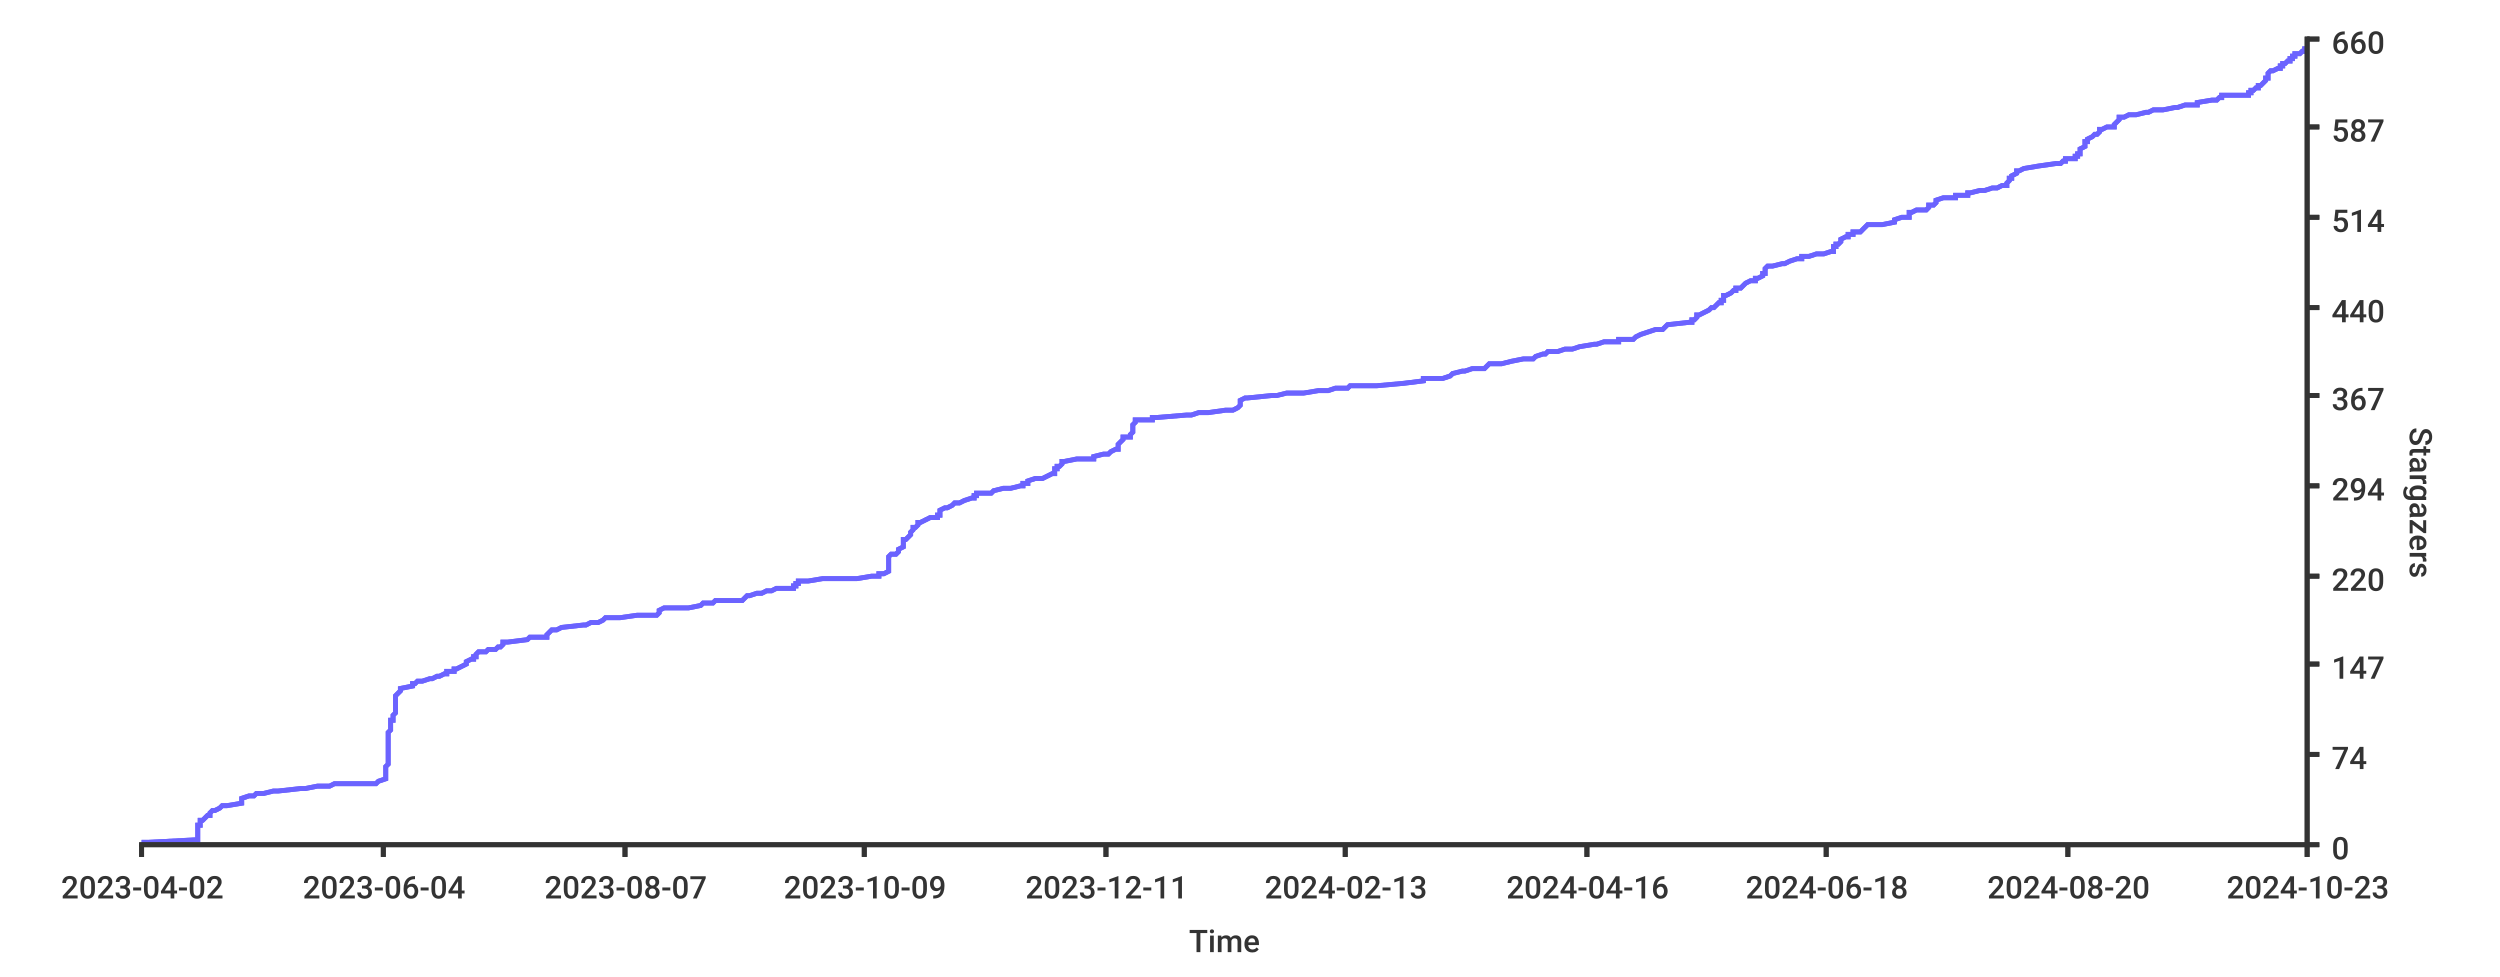
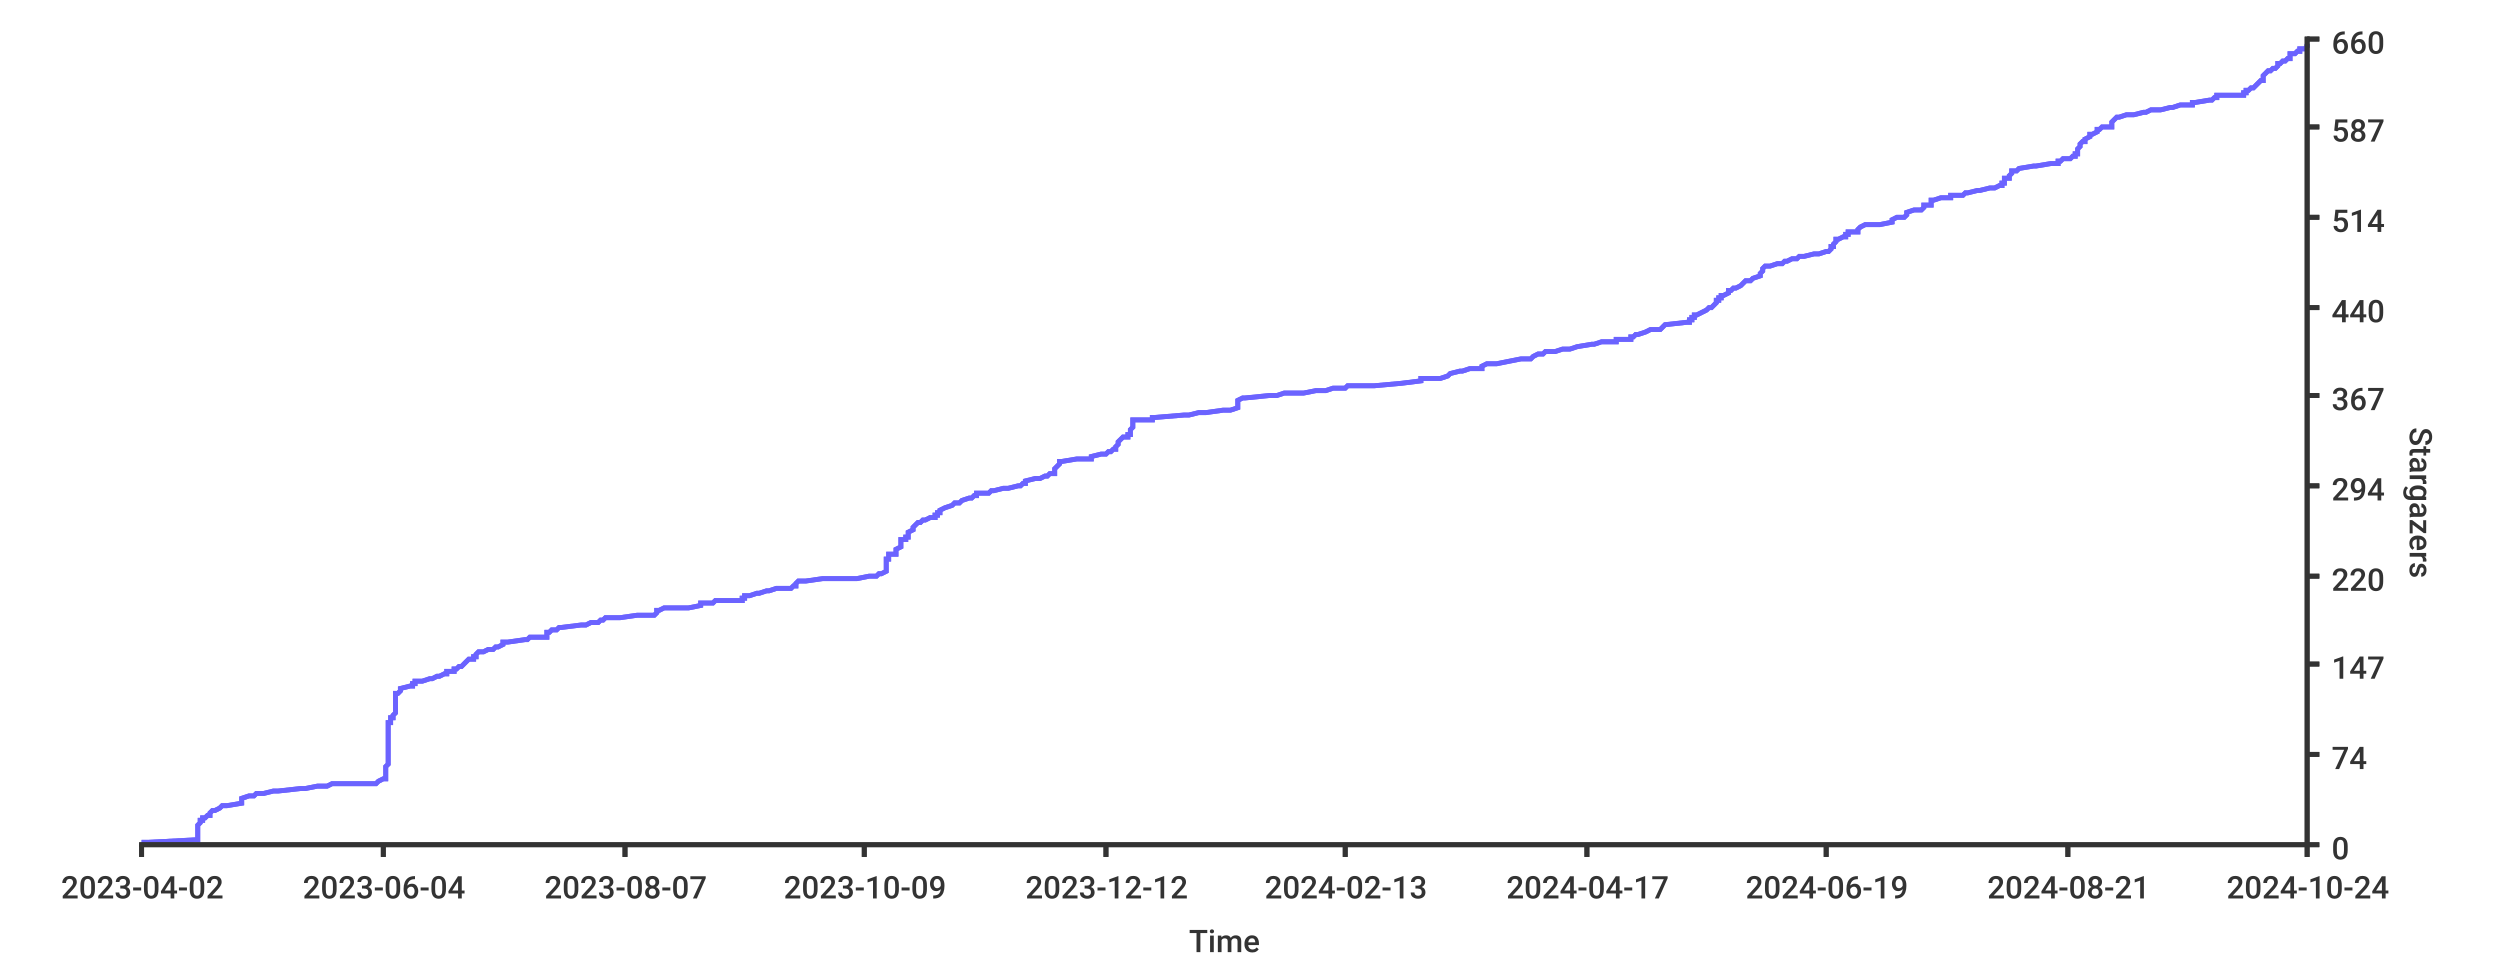
<svg xmlns="http://www.w3.org/2000/svg" width="1024px" height="400px">
  <style type="text/css">
path { fill: none; stroke: rgb(51,51,51); }
path.series { stroke: #6b63ff; }
rect.background { fill: rgb(255,255,255); stroke: none; }

text {
	stroke-width: 0;
	stroke: none;
	fill: rgba(51,51,51,1.0);
	font-size: 12.8px;
	font-family: 'Roboto Medium', sans-serif;
}
</style>
-   <rect class="background" rx="8" x="0" y="0" width="1024px" height="400px" />
-   <rect x="0" y="0" width="1024px" height="400px" class="background" rx="8" />
-   <path stroke-width="2" class="series" d="M 58 345 L 61 345 L 80 344 L 81 344 L 81 343 L 81 343 L 81 342 L 81 342 L 81 341 L 81 341 L 81 340 L 81 340 L 81 339 L 81 339 L 81 338 L 82 338 L 82 337 L 82 337 L 82 336 L 83 336 L 84 335 L 84 335 L 85 334 L 86 334 L 86 333 L 86 333 L 87 332 L 88 332 L 90 331 L 90 331 L 91 330 L 93 330 L 99 329 L 99 329 L 99 328 L 99 328 L 99 327 L 99 327 L 102 326 L 104 326 L 105 325 L 108 325 L 112 324 L 114 324 L 123 323 L 125 323 L 130 322 L 135 322 L 137 321 L 154 321 L 155 320 L 155 320 L 158 319 L 158 319 L 158 318 L 158 318 L 158 317 L 158 317 L 158 316 L 158 316 L 158 315 L 158 315 L 158 314 L 158 314 L 159 313 L 159 313 L 159 312 L 159 312 L 159 311 L 159 311 L 159 310 L 159 310 L 159 309 L 159 309 L 159 308 L 159 308 L 159 307 L 159 307 L 159 306 L 159 306 L 159 305 L 159 305 L 159 304 L 159 304 L 159 303 L 159 303 L 159 302 L 159 302 L 159 301 L 159 301 L 159 300 L 159 300 L 160 299 L 160 299 L 160 298 L 160 298 L 160 297 L 160 296 L 160 296 L 160 296 L 160 295 L 161 295 L 161 294 L 161 294 L 161 293 L 161 293 L 162 292 L 162 292 L 162 291 L 162 291 L 162 290 L 162 290 L 162 289 L 162 289 L 162 288 L 162 288 L 162 287 L 162 286 L 162 286 L 162 286 L 162 285 L 162 285 L 163 284 L 163 284 L 164 283 L 164 283 L 164 282 L 164 282 L 169 281 L 169 281 L 169 280 L 170 280 L 171 279 L 173 279 L 176 278 L 177 278 L 179 277 L 180 277 L 182 276 L 183 276 L 183 275 L 186 275 L 186 274 L 187 274 L 189 273 L 189 273 L 191 272 L 191 272 L 191 271 L 191 271 L 193 270 L 194 270 L 194 269 L 195 269 L 195 268 L 195 268 L 196 267 L 199 267 L 200 266 L 203 266 L 204 265 L 205 265 L 206 264 L 206 264 L 206 263 L 208 263 L 216 262 L 216 262 L 217 261 L 224 261 L 224 260 L 224 260 L 225 259 L 225 259 L 226 258 L 228 258 L 230 257 L 230 257 L 239 256 L 240 256 L 242 255 L 245 255 L 247 254 L 247 254 L 248 253 L 254 253 L 261 252 L 269 252 L 270 251 L 270 250 L 270 250 L 270 250 L 272 249 L 282 249 L 287 248 L 288 247 L 291 247 L 292 247 L 293 246 L 304 246 L 305 245 L 305 245 L 306 244 L 307 244 L 310 243 L 312 243 L 314 242 L 316 242 L 318 241 L 325 241 L 325 240 L 326 240 L 326 239 L 327 239 L 327 238 L 331 238 L 337 237 L 351 237 L 357 236 L 360 236 L 360 235 L 362 235 L 364 234 L 364 234 L 364 233 L 364 233 L 364 232 L 364 232 L 364 231 L 364 230 L 364 230 L 364 230 L 364 229 L 364 229 L 364 228 L 365 227 L 365 227 L 367 227 L 368 226 L 368 226 L 368 225 L 368 225 L 370 224 L 370 224 L 370 223 L 370 223 L 370 222 L 370 222 L 370 221 L 371 221 L 372 220 L 372 220 L 373 219 L 373 219 L 373 218 L 373 218 L 374 217 L 374 217 L 374 216 L 375 216 L 376 215 L 376 215 L 376 214 L 377 214 L 379 213 L 379 213 L 381 212 L 384 212 L 384 211 L 385 211 L 385 210 L 385 210 L 385 209 L 385 209 L 387 208 L 388 208 L 390 207 L 390 207 L 391 206 L 393 206 L 395 205 L 395 205 L 398 204 L 399 204 L 399 203 L 400 203 L 400 202 L 406 202 L 407 201 L 407 201 L 411 200 L 414 200 L 418 199 L 419 199 L 419 198 L 421 198 L 421 197 L 421 197 L 424 196 L 427 196 L 429 195 L 429 195 L 431 194 L 432 194 L 432 193 L 432 193 L 432 192 L 433 192 L 433 191 L 434 191 L 435 190 L 435 190 L 435 189 L 436 189 L 441 188 L 448 188 L 448 187 L 448 187 L 452 186 L 454 186 L 455 185 L 455 185 L 457 184 L 458 184 L 458 183 L 458 183 L 458 182 L 458 182 L 459 181 L 459 181 L 460 180 L 460 180 L 460 179 L 463 179 L 463 178 L 463 178 L 464 177 L 464 177 L 464 176 L 464 176 L 464 175 L 464 175 L 464 174 L 464 174 L 465 173 L 465 172 L 469 172 L 472 172 L 472 171 L 474 171 L 486 170 L 488 170 L 491 169 L 495 169 L 502 168 L 505 168 L 507 167 L 508 166 L 508 166 L 508 166 L 508 165 L 508 165 L 508 164 L 508 164 L 510 163 L 511 163 L 521 162 L 523 162 L 527 161 L 534 161 L 540 160 L 544 160 L 547 159 L 552 159 L 553 158 L 564 158 L 575 157 L 575 157 L 583 156 L 583 155 L 590 155 L 591 155 L 594 154 L 594 154 L 595 153 L 595 153 L 599 152 L 600 152 L 603 151 L 608 151 L 609 150 L 610 149 L 611 149 L 615 149 L 619 148 L 619 148 L 624 147 L 628 147 L 629 146 L 629 146 L 632 145 L 633 145 L 634 144 L 638 144 L 641 143 L 644 143 L 647 142 L 647 142 L 653 141 L 654 141 L 657 140 L 663 140 L 663 139 L 669 139 L 670 138 L 670 138 L 672 137 L 672 137 L 675 136 L 675 136 L 678 135 L 681 135 L 682 134 L 682 134 L 683 133 L 692 132 L 692 132 L 693 132 L 693 131 L 694 131 L 695 130 L 695 130 L 695 129 L 696 129 L 698 128 L 698 128 L 700 127 L 701 126 L 702 126 L 702 126 L 703 125 L 703 125 L 704 124 L 705 124 L 705 123 L 706 123 L 706 122 L 706 122 L 706 121 L 707 121 L 709 120 L 709 120 L 710 119 L 711 119 L 711 118 L 713 118 L 714 117 L 714 117 L 715 116 L 717 115 L 718 115 L 719 115 L 719 114 L 720 114 L 722 113 L 722 113 L 722 112 L 723 112 L 723 111 L 723 111 L 723 110 L 724 109 L 725 109 L 726 109 L 730 108 L 731 108 L 733 107 L 733 107 L 736 106 L 738 106 L 738 105 L 741 105 L 744 104 L 747 104 L 750 103 L 751 103 L 751 102 L 751 102 L 751 101 L 752 101 L 752 100 L 753 100 L 754 99 L 754 98 L 754 98 L 754 98 L 756 97 L 757 97 L 757 96 L 759 96 L 759 95 L 762 95 L 763 94 L 763 94 L 764 93 L 765 92 L 768 92 L 771 92 L 776 91 L 776 91 L 776 90 L 776 90 L 779 89 L 782 89 L 782 88 L 782 88 L 782 87 L 783 87 L 785 86 L 789 86 L 790 85 L 790 85 L 790 84 L 792 84 L 793 83 L 793 83 L 793 82 L 793 82 L 796 81 L 801 81 L 801 80 L 806 80 L 806 79 L 807 79 L 811 78 L 813 78 L 816 77 L 818 77 L 820 76 L 822 76 L 822 75 L 822 75 L 823 74 L 823 74 L 823 73 L 824 73 L 824 72 L 824 72 L 826 71 L 826 71 L 826 70 L 827 70 L 829 69 L 829 69 L 835 68 L 835 68 L 842 67 L 844 67 L 845 66 L 846 66 L 846 65 L 850 65 L 850 64 L 851 64 L 851 63 L 852 63 L 852 62 L 852 62 L 852 61 L 852 61 L 854 60 L 854 60 L 854 59 L 854 59 L 854 58 L 855 58 L 855 57 L 855 57 L 857 56 L 857 56 L 858 55 L 859 55 L 860 54 L 860 54 L 860 53 L 861 53 L 863 52 L 866 52 L 866 51 L 866 51 L 867 50 L 867 50 L 868 49 L 868 49 L 868 48 L 870 48 L 872 47 L 875 47 L 879 46 L 880 46 L 882 45 L 886 45 L 891 44 L 892 44 L 895 43 L 900 43 L 900 42 L 900 42 L 906 41 L 908 41 L 909 40 L 910 40 L 910 39 L 921 39 L 921 38 L 922 38 L 922 37 L 923 37 L 924 36 L 925 36 L 925 35 L 926 35 L 927 34 L 927 34 L 928 33 L 928 33 L 928 32 L 929 32 L 929 31 L 929 31 L 929 30 L 929 30 L 930 29 L 931 29 L 933 28 L 934 28 L 934 27 L 935 27 L 935 26 L 936 26 L 937 25 L 938 25 L 938 24 L 939 24 L 939 23 L 940 23 L 940 22 L 942 22 L 943 21 L 944 21 L 944 20 L 945 20" />
-   <path stroke-width="2" class="series" d="M 58 345 L 61 345 L 80 344 L 81 344 L 81 343 L 81 343 L 81 342 L 81 342 L 81 341 L 81 341 L 81 340 L 81 340 L 81 339 L 81 339 L 81 338 L 82 338 L 82 337 L 82 337 L 82 336 L 83 336 L 84 335 L 84 335 L 85 334 L 86 334 L 86 333 L 86 333 L 87 332 L 88 332 L 90 331 L 90 331 L 91 330 L 93 330 L 99 329 L 99 329 L 99 328 L 99 328 L 99 327 L 99 327 L 102 326 L 104 326 L 105 325 L 108 325 L 112 324 L 114 324 L 123 323 L 125 323 L 130 322 L 135 322 L 137 321 L 154 321 L 155 320 L 155 320 L 158 319 L 158 319 L 158 318 L 158 318 L 158 317 L 158 317 L 158 316 L 158 316 L 158 315 L 158 315 L 158 314 L 158 314 L 159 313 L 159 313 L 159 312 L 159 312 L 159 311 L 159 311 L 159 310 L 159 310 L 159 309 L 159 309 L 159 308 L 159 308 L 159 307 L 159 307 L 159 306 L 159 306 L 159 305 L 159 305 L 159 304 L 159 304 L 159 303 L 159 303 L 159 302 L 159 302 L 159 301 L 159 301 L 159 300 L 159 300 L 160 299 L 160 299 L 160 298 L 160 298 L 160 297 L 160 296 L 160 296 L 160 296 L 160 295 L 161 295 L 161 294 L 161 294 L 161 293 L 161 293 L 162 292 L 162 292 L 162 291 L 162 291 L 162 290 L 162 290 L 162 289 L 162 289 L 162 288 L 162 288 L 162 287 L 162 286 L 162 286 L 162 286 L 162 285 L 162 285 L 163 284 L 163 284 L 164 283 L 164 283 L 164 282 L 164 282 L 169 281 L 169 281 L 169 280 L 170 280 L 171 279 L 173 279 L 176 278 L 177 278 L 179 277 L 180 277 L 182 276 L 183 276 L 183 275 L 186 275 L 186 274 L 187 274 L 189 273 L 189 273 L 191 272 L 191 272 L 191 271 L 191 271 L 193 270 L 194 270 L 194 269 L 195 269 L 195 268 L 195 268 L 196 267 L 199 267 L 200 266 L 203 266 L 204 265 L 205 265 L 206 264 L 206 264 L 206 263 L 208 263 L 216 262 L 216 262 L 217 261 L 224 261 L 224 260 L 224 260 L 225 259 L 225 259 L 226 258 L 228 258 L 230 257 L 230 257 L 239 256 L 240 256 L 242 255 L 245 255 L 247 254 L 247 254 L 248 253 L 254 253 L 261 252 L 269 252 L 270 251 L 270 250 L 270 250 L 270 250 L 272 249 L 282 249 L 287 248 L 288 247 L 291 247 L 292 247 L 293 246 L 304 246 L 305 245 L 305 245 L 306 244 L 307 244 L 310 243 L 312 243 L 314 242 L 316 242 L 318 241 L 325 241 L 325 240 L 326 240 L 326 239 L 327 239 L 327 238 L 331 238 L 337 237 L 351 237 L 357 236 L 360 236 L 360 235 L 362 235 L 364 234 L 364 234 L 364 233 L 364 233 L 364 232 L 364 232 L 364 231 L 364 230 L 364 230 L 364 230 L 364 229 L 364 229 L 364 228 L 365 227 L 365 227 L 367 227 L 368 226 L 368 226 L 368 225 L 368 225 L 370 224 L 370 224 L 370 223 L 370 223 L 370 222 L 370 222 L 370 221 L 371 221 L 372 220 L 372 220 L 373 219 L 373 219 L 373 218 L 373 218 L 374 217 L 374 217 L 374 216 L 375 216 L 376 215 L 376 215 L 376 214 L 377 214 L 379 213 L 379 213 L 381 212 L 384 212 L 384 211 L 385 211 L 385 210 L 385 210 L 385 209 L 385 209 L 387 208 L 388 208 L 390 207 L 390 207 L 391 206 L 393 206 L 395 205 L 395 205 L 398 204 L 399 204 L 399 203 L 400 203 L 400 202 L 406 202 L 407 201 L 407 201 L 411 200 L 414 200 L 418 199 L 419 199 L 419 198 L 421 198 L 421 197 L 421 197 L 424 196 L 427 196 L 429 195 L 429 195 L 431 194 L 432 194 L 432 193 L 432 193 L 432 192 L 433 192 L 433 191 L 434 191 L 435 190 L 435 190 L 435 189 L 436 189 L 441 188 L 448 188 L 448 187 L 448 187 L 452 186 L 454 186 L 455 185 L 455 185 L 457 184 L 458 184 L 458 183 L 458 183 L 458 182 L 458 182 L 459 181 L 459 181 L 460 180 L 460 180 L 460 179 L 463 179 L 463 178 L 463 178 L 464 177 L 464 177 L 464 176 L 464 176 L 464 175 L 464 175 L 464 174 L 464 174 L 465 173 L 465 172 L 469 172 L 472 172 L 472 171 L 474 171 L 486 170 L 488 170 L 491 169 L 495 169 L 502 168 L 505 168 L 507 167 L 508 166 L 508 166 L 508 166 L 508 165 L 508 165 L 508 164 L 508 164 L 510 163 L 511 163 L 521 162 L 523 162 L 527 161 L 534 161 L 540 160 L 544 160 L 547 159 L 552 159 L 553 158 L 564 158 L 575 157 L 575 157 L 583 156 L 583 155 L 590 155 L 591 155 L 594 154 L 594 154 L 595 153 L 595 153 L 599 152 L 600 152 L 603 151 L 608 151 L 609 150 L 610 149 L 611 149 L 615 149 L 619 148 L 619 148 L 624 147 L 628 147 L 629 146 L 629 146 L 632 145 L 633 145 L 634 144 L 638 144 L 641 143 L 644 143 L 647 142 L 647 142 L 653 141 L 654 141 L 657 140 L 663 140 L 663 139 L 669 139 L 670 138 L 670 138 L 672 137 L 672 137 L 675 136 L 675 136 L 678 135 L 681 135 L 682 134 L 682 134 L 683 133 L 692 132 L 692 132 L 693 132 L 693 131 L 694 131 L 695 130 L 695 130 L 695 129 L 696 129 L 698 128 L 698 128 L 700 127 L 701 126 L 702 126 L 702 126 L 703 125 L 703 125 L 704 124 L 705 124 L 705 123 L 706 123 L 706 122 L 706 122 L 706 121 L 707 121 L 709 120 L 709 120 L 710 119 L 711 119 L 711 118 L 713 118 L 714 117 L 714 117 L 715 116 L 717 115 L 718 115 L 719 115 L 719 114 L 720 114 L 722 113 L 722 113 L 722 112 L 723 112 L 723 111 L 723 111 L 723 110 L 724 109 L 725 109 L 726 109 L 730 108 L 731 108 L 733 107 L 733 107 L 736 106 L 738 106 L 738 105 L 741 105 L 744 104 L 747 104 L 750 103 L 751 103 L 751 102 L 751 102 L 751 101 L 752 101 L 752 100 L 753 100 L 754 99 L 754 98 L 754 98 L 754 98 L 756 97 L 757 97 L 757 96 L 759 96 L 759 95 L 762 95 L 763 94 L 763 94 L 764 93 L 765 92 L 768 92 L 771 92 L 776 91 L 776 91 L 776 90 L 776 90 L 779 89 L 782 89 L 782 88 L 782 88 L 782 87 L 783 87 L 785 86 L 789 86 L 790 85 L 790 85 L 790 84 L 792 84 L 793 83 L 793 83 L 793 82 L 793 82 L 796 81 L 801 81 L 801 80 L 806 80 L 806 79 L 807 79 L 811 78 L 813 78 L 816 77 L 818 77 L 820 76 L 822 76 L 822 75 L 822 75 L 823 74 L 823 74 L 823 73 L 824 73 L 824 72 L 824 72 L 826 71 L 826 71 L 826 70 L 827 70 L 829 69 L 829 69 L 835 68 L 835 68 L 842 67 L 844 67 L 845 66 L 846 66 L 846 65 L 850 65 L 850 64 L 851 64 L 851 63 L 852 63 L 852 62 L 852 62 L 852 61 L 852 61 L 854 60 L 854 60 L 854 59 L 854 59 L 854 58 L 855 58 L 855 57 L 855 57 L 857 56 L 857 56 L 858 55 L 859 55 L 860 54 L 860 54 L 860 53 L 861 53 L 863 52 L 866 52 L 866 51 L 866 51 L 867 50 L 867 50 L 868 49 L 868 49 L 868 48 L 870 48 L 872 47 L 875 47 L 879 46 L 880 46 L 882 45 L 886 45 L 891 44 L 892 44 L 895 43 L 900 43 L 900 42 L 900 42 L 906 41 L 908 41 L 909 40 L 910 40 L 910 39 L 921 39 L 921 38 L 922 38 L 922 37 L 923 37 L 924 36 L 925 36 L 925 35 L 926 35 L 927 34 L 927 34 L 928 33 L 928 33 L 928 32 L 929 32 L 929 31 L 929 31 L 929 30 L 929 30 L 930 29 L 931 29 L 933 28 L 934 28 L 934 27 L 935 27 L 935 26 L 936 26 L 937 25 L 938 25 L 938 24 L 939 24 L 939 23 L 940 23 L 940 22 L 942 22 L 943 21 L 944 21 L 944 20 L 945 20" />
+   <rect rx="8" x="0" y="0" width="1024px" height="400px" class="background" />
+   <rect rx="8" x="0" y="0" width="1024px" height="400px" class="background" />
+   <path stroke-width="2" class="series" d="M 58 345 L 61 345 L 80 344 L 81 344 L 81 343 L 81 343 L 81 342 L 81 342 L 81 341 L 81 341 L 81 340 L 81 340 L 81 339 L 81 339 L 81 338 L 81 338 L 82 337 L 82 337 L 82 336 L 83 336 L 83 335 L 84 335 L 85 334 L 86 334 L 86 333 L 86 333 L 87 332 L 88 332 L 90 331 L 90 331 L 91 330 L 93 330 L 99 329 L 99 329 L 99 328 L 99 328 L 99 327 L 99 327 L 102 326 L 104 326 L 105 325 L 108 325 L 112 324 L 114 324 L 123 323 L 125 323 L 130 322 L 134 322 L 136 321 L 154 321 L 155 320 L 155 320 L 157 319 L 158 319 L 158 318 L 158 318 L 158 317 L 158 317 L 158 316 L 158 316 L 158 315 L 158 315 L 158 314 L 158 314 L 159 313 L 159 313 L 159 312 L 159 312 L 159 311 L 159 311 L 159 310 L 159 310 L 159 309 L 159 309 L 159 308 L 159 308 L 159 307 L 159 307 L 159 306 L 159 306 L 159 305 L 159 305 L 159 304 L 159 304 L 159 303 L 159 303 L 159 302 L 159 302 L 159 301 L 159 301 L 159 300 L 159 300 L 159 299 L 159 299 L 159 298 L 159 298 L 159 297 L 159 296 L 160 296 L 160 296 L 160 295 L 160 295 L 160 294 L 161 294 L 161 293 L 161 293 L 162 292 L 162 292 L 162 291 L 162 291 L 162 290 L 162 290 L 162 289 L 162 289 L 162 288 L 162 288 L 162 287 L 162 286 L 162 286 L 162 286 L 162 285 L 162 285 L 162 284 L 163 284 L 164 283 L 164 283 L 164 282 L 164 282 L 168 281 L 169 281 L 169 280 L 170 280 L 170 279 L 173 279 L 176 278 L 177 278 L 179 277 L 180 277 L 182 276 L 183 276 L 183 275 L 186 275 L 186 274 L 187 274 L 188 273 L 189 273 L 190 272 L 190 272 L 191 271 L 191 271 L 192 270 L 194 270 L 194 269 L 195 269 L 195 268 L 195 268 L 196 267 L 198 267 L 200 266 L 202 266 L 203 265 L 204 265 L 206 264 L 206 264 L 206 263 L 208 263 L 215 262 L 216 262 L 217 261 L 224 261 L 224 260 L 224 260 L 224 259 L 225 259 L 226 258 L 228 258 L 229 257 L 230 257 L 238 256 L 240 256 L 242 255 L 245 255 L 246 254 L 247 254 L 248 253 L 254 253 L 261 252 L 268 252 L 269 251 L 269 250 L 269 250 L 270 250 L 272 249 L 282 249 L 287 248 L 287 247 L 291 247 L 292 247 L 293 246 L 304 246 L 304 245 L 305 245 L 305 244 L 307 244 L 310 243 L 311 243 L 314 242 L 315 242 L 318 241 L 324 241 L 325 240 L 326 240 L 326 239 L 326 239 L 327 238 L 330 238 L 337 237 L 351 237 L 356 236 L 359 236 L 360 235 L 361 235 L 363 234 L 363 234 L 363 233 L 363 233 L 363 232 L 363 232 L 363 231 L 363 230 L 363 230 L 363 230 L 363 229 L 364 229 L 364 228 L 364 227 L 364 227 L 367 227 L 367 226 L 367 226 L 367 225 L 367 225 L 369 224 L 369 224 L 369 223 L 369 223 L 369 222 L 369 222 L 369 221 L 371 221 L 371 220 L 372 220 L 372 219 L 372 219 L 372 218 L 372 218 L 374 217 L 374 217 L 374 216 L 374 216 L 375 215 L 375 215 L 376 214 L 377 214 L 378 213 L 379 213 L 381 212 L 383 212 L 383 211 L 384 211 L 384 210 L 385 210 L 385 209 L 385 209 L 387 208 L 387 208 L 390 207 L 390 207 L 391 206 L 393 206 L 394 205 L 394 205 L 397 204 L 398 204 L 399 203 L 400 203 L 400 202 L 405 202 L 406 201 L 407 201 L 411 200 L 413 200 L 417 199 L 418 199 L 419 198 L 420 198 L 420 197 L 420 197 L 424 196 L 426 196 L 428 195 L 429 195 L 430 194 L 432 194 L 432 193 L 432 193 L 432 192 L 432 192 L 433 191 L 433 191 L 434 190 L 434 190 L 434 189 L 435 189 L 441 188 L 447 188 L 447 187 L 447 187 L 451 186 L 453 186 L 454 185 L 455 185 L 456 184 L 457 184 L 457 183 L 457 183 L 458 182 L 458 182 L 458 181 L 458 181 L 459 180 L 459 180 L 460 179 L 462 179 L 462 178 L 463 178 L 463 177 L 463 177 L 463 176 L 463 176 L 464 175 L 464 175 L 464 174 L 464 174 L 464 173 L 464 172 L 469 172 L 472 172 L 472 171 L 473 171 L 485 170 L 487 170 L 491 169 L 494 169 L 501 168 L 504 168 L 507 167 L 507 166 L 507 166 L 507 166 L 507 165 L 507 165 L 507 164 L 507 164 L 509 163 L 510 163 L 520 162 L 523 162 L 526 161 L 534 161 L 539 160 L 543 160 L 546 159 L 551 159 L 552 158 L 563 158 L 574 157 L 574 157 L 582 156 L 582 155 L 589 155 L 590 155 L 593 154 L 593 154 L 594 153 L 594 153 L 598 152 L 599 152 L 602 151 L 607 151 L 607 150 L 609 149 L 609 149 L 613 149 L 618 148 L 618 148 L 623 147 L 627 147 L 628 146 L 628 146 L 630 145 L 632 145 L 633 144 L 637 144 L 640 143 L 643 143 L 646 142 L 646 142 L 652 141 L 653 141 L 656 140 L 662 140 L 662 139 L 668 139 L 668 138 L 669 138 L 670 137 L 671 137 L 674 136 L 674 136 L 676 135 L 680 135 L 681 134 L 681 134 L 682 133 L 691 132 L 691 132 L 692 132 L 692 131 L 693 131 L 693 130 L 694 130 L 694 129 L 695 129 L 697 128 L 697 128 L 699 127 L 700 126 L 700 126 L 701 126 L 702 125 L 702 125 L 703 124 L 703 124 L 703 123 L 704 123 L 704 122 L 705 122 L 705 121 L 706 121 L 708 120 L 708 120 L 708 119 L 709 119 L 710 118 L 711 118 L 713 117 L 713 117 L 714 116 L 715 115 L 717 115 L 717 115 L 718 114 L 718 114 L 721 113 L 721 113 L 721 112 L 721 112 L 722 111 L 722 111 L 722 110 L 723 109 L 723 109 L 725 109 L 728 108 L 730 108 L 731 107 L 732 107 L 734 106 L 736 106 L 737 105 L 739 105 L 743 104 L 745 104 L 748 103 L 749 103 L 750 102 L 750 102 L 750 101 L 751 101 L 751 100 L 751 100 L 752 99 L 752 98 L 753 98 L 753 98 L 755 97 L 756 97 L 756 96 L 757 96 L 757 95 L 761 95 L 761 94 L 761 94 L 762 93 L 764 92 L 767 92 L 770 92 L 775 91 L 775 91 L 775 90 L 775 90 L 777 89 L 780 89 L 781 88 L 781 88 L 781 87 L 781 87 L 784 86 L 787 86 L 788 85 L 788 85 L 788 84 L 791 84 L 791 83 L 791 83 L 791 82 L 792 82 L 795 81 L 799 81 L 799 80 L 804 80 L 805 79 L 806 79 L 810 78 L 811 78 L 815 77 L 817 77 L 819 76 L 820 76 L 820 75 L 821 75 L 821 74 L 821 74 L 821 73 L 823 73 L 823 72 L 823 72 L 824 71 L 824 71 L 824 70 L 826 70 L 827 69 L 827 69 L 833 68 L 834 68 L 840 67 L 843 67 L 843 66 L 844 66 L 845 65 L 848 65 L 849 64 L 850 64 L 850 63 L 851 63 L 851 62 L 851 62 L 851 61 L 851 61 L 852 60 L 852 60 L 852 59 L 852 59 L 853 58 L 854 58 L 854 57 L 854 57 L 856 56 L 856 56 L 856 55 L 857 55 L 859 54 L 859 54 L 859 53 L 860 53 L 861 52 L 865 52 L 865 51 L 865 51 L 865 50 L 865 50 L 866 49 L 866 49 L 867 48 L 868 48 L 871 47 L 874 47 L 878 46 L 879 46 L 881 45 L 885 45 L 889 44 L 890 44 L 893 43 L 898 43 L 898 42 L 899 42 L 905 41 L 906 41 L 907 40 L 908 40 L 908 39 L 919 39 L 919 38 L 920 38 L 920 37 L 921 37 L 922 36 L 923 36 L 924 35 L 924 35 L 925 34 L 925 34 L 926 33 L 927 33 L 927 32 L 927 32 L 927 31 L 927 31 L 928 30 L 928 30 L 929 29 L 930 29 L 931 28 L 932 28 L 933 27 L 933 27 L 933 26 L 934 26 L 935 25 L 936 25 L 937 24 L 938 24 L 938 23 L 938 23 L 938 22 L 940 22 L 941 21 L 942 21 L 942 20 L 944 20 L 945 19 L 945 19 L 945 18" />
+   <path stroke-width="2" class="series" d="M 58 345 L 61 345 L 80 344 L 81 344 L 81 343 L 81 343 L 81 342 L 81 342 L 81 341 L 81 341 L 81 340 L 81 340 L 81 339 L 81 339 L 81 338 L 81 338 L 82 337 L 82 337 L 82 336 L 83 336 L 83 335 L 84 335 L 85 334 L 86 334 L 86 333 L 86 333 L 87 332 L 88 332 L 90 331 L 90 331 L 91 330 L 93 330 L 99 329 L 99 329 L 99 328 L 99 328 L 99 327 L 99 327 L 102 326 L 104 326 L 105 325 L 108 325 L 112 324 L 114 324 L 123 323 L 125 323 L 130 322 L 134 322 L 136 321 L 154 321 L 155 320 L 155 320 L 157 319 L 158 319 L 158 318 L 158 318 L 158 317 L 158 317 L 158 316 L 158 316 L 158 315 L 158 315 L 158 314 L 158 314 L 159 313 L 159 313 L 159 312 L 159 312 L 159 311 L 159 311 L 159 310 L 159 310 L 159 309 L 159 309 L 159 308 L 159 308 L 159 307 L 159 307 L 159 306 L 159 306 L 159 305 L 159 305 L 159 304 L 159 304 L 159 303 L 159 303 L 159 302 L 159 302 L 159 301 L 159 301 L 159 300 L 159 300 L 159 299 L 159 299 L 159 298 L 159 298 L 159 297 L 159 296 L 160 296 L 160 296 L 160 295 L 160 295 L 160 294 L 161 294 L 161 293 L 161 293 L 162 292 L 162 292 L 162 291 L 162 291 L 162 290 L 162 290 L 162 289 L 162 289 L 162 288 L 162 288 L 162 287 L 162 286 L 162 286 L 162 286 L 162 285 L 162 285 L 162 284 L 163 284 L 164 283 L 164 283 L 164 282 L 164 282 L 168 281 L 169 281 L 169 280 L 170 280 L 170 279 L 173 279 L 176 278 L 177 278 L 179 277 L 180 277 L 182 276 L 183 276 L 183 275 L 186 275 L 186 274 L 187 274 L 188 273 L 189 273 L 190 272 L 190 272 L 191 271 L 191 271 L 192 270 L 194 270 L 194 269 L 195 269 L 195 268 L 195 268 L 196 267 L 198 267 L 200 266 L 202 266 L 203 265 L 204 265 L 206 264 L 206 264 L 206 263 L 208 263 L 215 262 L 216 262 L 217 261 L 224 261 L 224 260 L 224 260 L 224 259 L 225 259 L 226 258 L 228 258 L 229 257 L 230 257 L 238 256 L 240 256 L 242 255 L 245 255 L 246 254 L 247 254 L 248 253 L 254 253 L 261 252 L 268 252 L 269 251 L 269 250 L 269 250 L 270 250 L 272 249 L 282 249 L 287 248 L 287 247 L 291 247 L 292 247 L 293 246 L 304 246 L 304 245 L 305 245 L 305 244 L 307 244 L 310 243 L 311 243 L 314 242 L 315 242 L 318 241 L 324 241 L 325 240 L 326 240 L 326 239 L 326 239 L 327 238 L 330 238 L 337 237 L 351 237 L 356 236 L 359 236 L 360 235 L 361 235 L 363 234 L 363 234 L 363 233 L 363 233 L 363 232 L 363 232 L 363 231 L 363 230 L 363 230 L 363 230 L 363 229 L 364 229 L 364 228 L 364 227 L 364 227 L 367 227 L 367 226 L 367 226 L 367 225 L 367 225 L 369 224 L 369 224 L 369 223 L 369 223 L 369 222 L 369 222 L 369 221 L 371 221 L 371 220 L 372 220 L 372 219 L 372 219 L 372 218 L 372 218 L 374 217 L 374 217 L 374 216 L 374 216 L 375 215 L 375 215 L 376 214 L 377 214 L 378 213 L 379 213 L 381 212 L 383 212 L 383 211 L 384 211 L 384 210 L 385 210 L 385 209 L 385 209 L 387 208 L 387 208 L 390 207 L 390 207 L 391 206 L 393 206 L 394 205 L 394 205 L 397 204 L 398 204 L 399 203 L 400 203 L 400 202 L 405 202 L 406 201 L 407 201 L 411 200 L 413 200 L 417 199 L 418 199 L 419 198 L 420 198 L 420 197 L 420 197 L 424 196 L 426 196 L 428 195 L 429 195 L 430 194 L 432 194 L 432 193 L 432 193 L 432 192 L 432 192 L 433 191 L 433 191 L 434 190 L 434 190 L 434 189 L 435 189 L 441 188 L 447 188 L 447 187 L 447 187 L 451 186 L 453 186 L 454 185 L 455 185 L 456 184 L 457 184 L 457 183 L 457 183 L 458 182 L 458 182 L 458 181 L 458 181 L 459 180 L 459 180 L 460 179 L 462 179 L 462 178 L 463 178 L 463 177 L 463 177 L 463 176 L 463 176 L 464 175 L 464 175 L 464 174 L 464 174 L 464 173 L 464 172 L 469 172 L 472 172 L 472 171 L 473 171 L 485 170 L 487 170 L 491 169 L 494 169 L 501 168 L 504 168 L 507 167 L 507 166 L 507 166 L 507 166 L 507 165 L 507 165 L 507 164 L 507 164 L 509 163 L 510 163 L 520 162 L 523 162 L 526 161 L 534 161 L 539 160 L 543 160 L 546 159 L 551 159 L 552 158 L 563 158 L 574 157 L 574 157 L 582 156 L 582 155 L 589 155 L 590 155 L 593 154 L 593 154 L 594 153 L 594 153 L 598 152 L 599 152 L 602 151 L 607 151 L 607 150 L 609 149 L 609 149 L 613 149 L 618 148 L 618 148 L 623 147 L 627 147 L 628 146 L 628 146 L 630 145 L 632 145 L 633 144 L 637 144 L 640 143 L 643 143 L 646 142 L 646 142 L 652 141 L 653 141 L 656 140 L 662 140 L 662 139 L 668 139 L 668 138 L 669 138 L 670 137 L 671 137 L 674 136 L 674 136 L 676 135 L 680 135 L 681 134 L 681 134 L 682 133 L 691 132 L 691 132 L 692 132 L 692 131 L 693 131 L 693 130 L 694 130 L 694 129 L 695 129 L 697 128 L 697 128 L 699 127 L 700 126 L 700 126 L 701 126 L 702 125 L 702 125 L 703 124 L 703 124 L 703 123 L 704 123 L 704 122 L 705 122 L 705 121 L 706 121 L 708 120 L 708 120 L 708 119 L 709 119 L 710 118 L 711 118 L 713 117 L 713 117 L 714 116 L 715 115 L 717 115 L 717 115 L 718 114 L 718 114 L 721 113 L 721 113 L 721 112 L 721 112 L 722 111 L 722 111 L 722 110 L 723 109 L 723 109 L 725 109 L 728 108 L 730 108 L 731 107 L 732 107 L 734 106 L 736 106 L 737 105 L 739 105 L 743 104 L 745 104 L 748 103 L 749 103 L 750 102 L 750 102 L 750 101 L 751 101 L 751 100 L 751 100 L 752 99 L 752 98 L 753 98 L 753 98 L 755 97 L 756 97 L 756 96 L 757 96 L 757 95 L 761 95 L 761 94 L 761 94 L 762 93 L 764 92 L 767 92 L 770 92 L 775 91 L 775 91 L 775 90 L 775 90 L 777 89 L 780 89 L 781 88 L 781 88 L 781 87 L 781 87 L 784 86 L 787 86 L 788 85 L 788 85 L 788 84 L 791 84 L 791 83 L 791 83 L 791 82 L 792 82 L 795 81 L 799 81 L 799 80 L 804 80 L 805 79 L 806 79 L 810 78 L 811 78 L 815 77 L 817 77 L 819 76 L 820 76 L 820 75 L 821 75 L 821 74 L 821 74 L 821 73 L 823 73 L 823 72 L 823 72 L 824 71 L 824 71 L 824 70 L 826 70 L 827 69 L 827 69 L 833 68 L 834 68 L 840 67 L 843 67 L 843 66 L 844 66 L 845 65 L 848 65 L 849 64 L 850 64 L 850 63 L 851 63 L 851 62 L 851 62 L 851 61 L 851 61 L 852 60 L 852 60 L 852 59 L 852 59 L 853 58 L 854 58 L 854 57 L 854 57 L 856 56 L 856 56 L 856 55 L 857 55 L 859 54 L 859 54 L 859 53 L 860 53 L 861 52 L 865 52 L 865 51 L 865 51 L 865 50 L 865 50 L 866 49 L 866 49 L 867 48 L 868 48 L 871 47 L 874 47 L 878 46 L 879 46 L 881 45 L 885 45 L 889 44 L 890 44 L 893 43 L 898 43 L 898 42 L 899 42 L 905 41 L 906 41 L 907 40 L 908 40 L 908 39 L 919 39 L 919 38 L 920 38 L 920 37 L 921 37 L 922 36 L 923 36 L 924 35 L 924 35 L 925 34 L 925 34 L 926 33 L 927 33 L 927 32 L 927 32 L 927 31 L 927 31 L 928 30 L 928 30 L 929 29 L 930 29 L 931 28 L 932 28 L 933 27 L 933 27 L 933 26 L 934 26 L 935 25 L 936 25 L 937 24 L 938 24 L 938 23 L 938 23 L 938 22 L 940 22 L 941 21 L 942 21 L 942 20 L 944 20 L 945 19 L 945 19 L 945 18" />
  <path stroke-width="2" d="M 945 346 L 945 15" />
  <path stroke-width="2" d="M 945 346 L 945 15" />
  <path stroke-width="2" d="M 945 346 L 950 346" />
  <path stroke-width="2" d="M 945 346 L 950 346" />
  <text y="352" x="955">0</text>
  <path stroke-width="2" d="M 945 309 L 950 309" />
  <path stroke-width="2" d="M 945 309 L 950 309" />
  <text x="955" y="315">74</text>
-   <path d="M 945 272 L 950 272" stroke-width="2" />
-   <path d="M 945 272 L 950 272" stroke-width="2" />
+   <path stroke-width="2" d="M 945 272 L 950 272" />
+   <path stroke-width="2" d="M 945 272 L 950 272" />
  <text x="955" y="278">147</text>
  <path stroke-width="2" d="M 945 236 L 950 236" />
  <path stroke-width="2" d="M 945 236 L 950 236" />
  <text x="955" y="242">220</text>
  <path stroke-width="2" d="M 945 199 L 950 199" />
-   <path stroke-width="2" d="M 945 199 L 950 199" />
+   <path d="M 945 199 L 950 199" stroke-width="2" />
  <text x="955" y="205">294</text>
-   <path d="M 945 162 L 950 162" stroke-width="2" />
+   <path stroke-width="2" d="M 945 162 L 950 162" />
  <path stroke-width="2" d="M 945 162 L 950 162" />
  <text x="955" y="168">367</text>
  <path stroke-width="2" d="M 945 126 L 950 126" />
  <path stroke-width="2" d="M 945 126 L 950 126" />
  <text x="955" y="132">440</text>
+   <path stroke-width="2" d="M 945 89 L 950 89" />
  <path d="M 945 89 L 950 89" stroke-width="2" />
-   <path stroke-width="2" d="M 945 89 L 950 89" />
  <text x="955" y="95">514</text>
-   <path stroke-width="2" d="M 945 52 L 950 52" />
+   <path d="M 945 52 L 950 52" stroke-width="2" />
  <path stroke-width="2" d="M 945 52 L 950 52" />
  <text x="955" y="58">587</text>
  <path stroke-width="2" d="M 945 16 L 950 16" />
  <path stroke-width="2" d="M 945 16 L 950 16" />
  <text x="955" y="22">660</text>
  <text x="987" y="175" transform="rotate(90.00,987,175)">Stargazers</text>
  <path stroke-width="2" d="M 57 346 L 945 346" />
  <path stroke-width="2" d="M 57 346 L 945 346" />
  <path stroke-width="2" d="M 58 346 L 58 351" />
  <path stroke-width="2" d="M 58 346 L 58 351" />
  <text x="25" y="368">2023-04-02</text>
  <path stroke-width="2" d="M 157 346 L 157 351" />
  <path stroke-width="2" d="M 157 346 L 157 351" />
-   <text x="124" y="368">2023-06-04</text>
-   <path d="M 256 346 L 256 351" stroke-width="2" />
-   <path d="M 256 346 L 256 351" stroke-width="2" />
+   <text y="368" x="124">2023-06-04</text>
+   <path stroke-width="2" d="M 256 346 L 256 351" />
+   <path stroke-width="2" d="M 256 346 L 256 351" />
  <text x="223" y="368">2023-08-07</text>
  <path stroke-width="2" d="M 354 346 L 354 351" />
  <path stroke-width="2" d="M 354 346 L 354 351" />
-   <text y="368" x="321">2023-10-09</text>
-   <path stroke-width="2" d="M 453 346 L 453 351" />
+   <text x="321" y="368">2023-10-09</text>
  <path d="M 453 346 L 453 351" stroke-width="2" />
-   <text x="420" y="368">2023-12-11</text>
+   <path d="M 453 346 L 453 351" stroke-width="2" />
+   <text x="420" y="368">2023-12-12</text>
  <path stroke-width="2" d="M 551 346 L 551 351" />
-   <path d="M 551 346 L 551 351" stroke-width="2" />
-   <text x="518" y="368">2024-02-13</text>
+   <path stroke-width="2" d="M 551 346 L 551 351" />
+   <text y="368" x="518">2024-02-13</text>
  <path stroke-width="2" d="M 650 346 L 650 351" />
-   <path d="M 650 346 L 650 351" stroke-width="2" />
-   <text x="617" y="368">2024-04-16</text>
+   <path stroke-width="2" d="M 650 346 L 650 351" />
+   <text x="617" y="368">2024-04-17</text>
+   <path d="M 748 346 L 748 351" stroke-width="2" />
  <path stroke-width="2" d="M 748 346 L 748 351" />
-   <path d="M 748 346 L 748 351" stroke-width="2" />
-   <text x="715" y="368">2024-06-18</text>
+   <text x="715" y="368">2024-06-19</text>
  <path stroke-width="2" d="M 847 346 L 847 351" />
  <path stroke-width="2" d="M 847 346 L 847 351" />
-   <text x="814" y="368">2024-08-20</text>
+   <text x="814" y="368">2024-08-21</text>
+   <path d="M 945 346 L 945 351" stroke-width="2" />
  <path stroke-width="2" d="M 945 346 L 945 351" />
-   <path stroke-width="2" d="M 945 346 L 945 351" />
-   <text x="912" y="368">2024-10-23</text>
+   <text x="912" y="368">2024-10-24</text>
  <text x="487" y="390">Time</text>
</svg>
